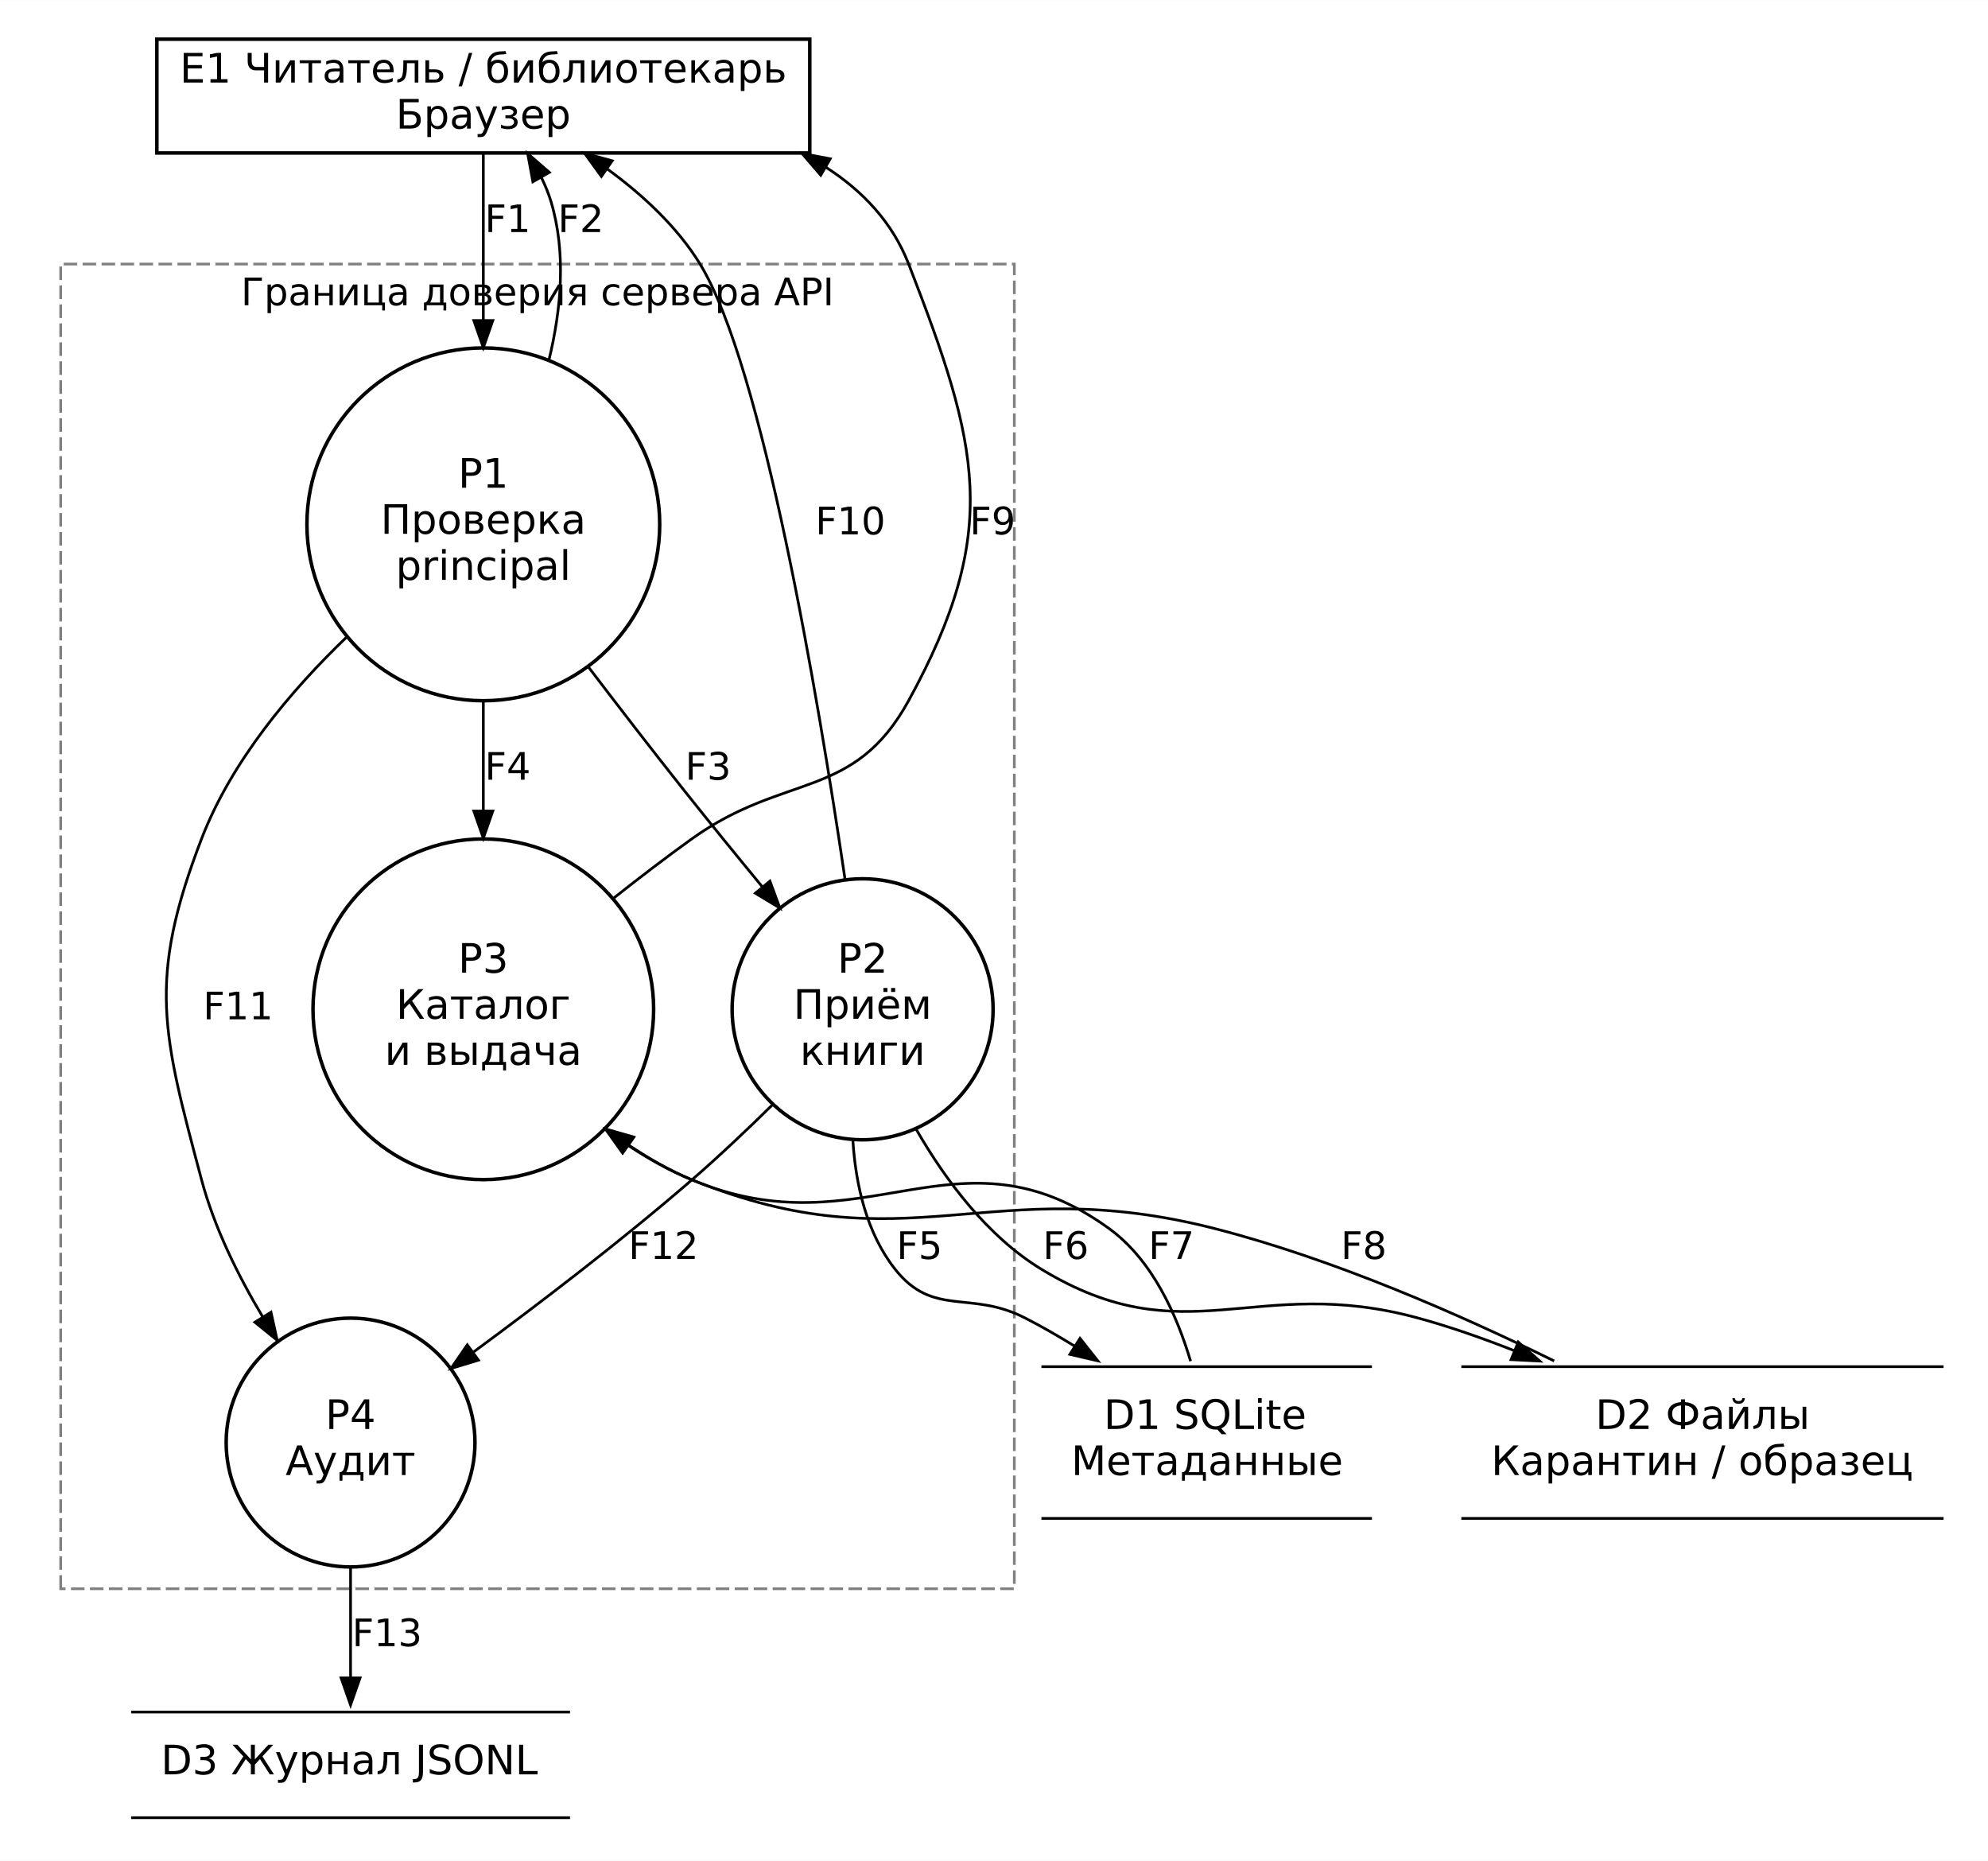
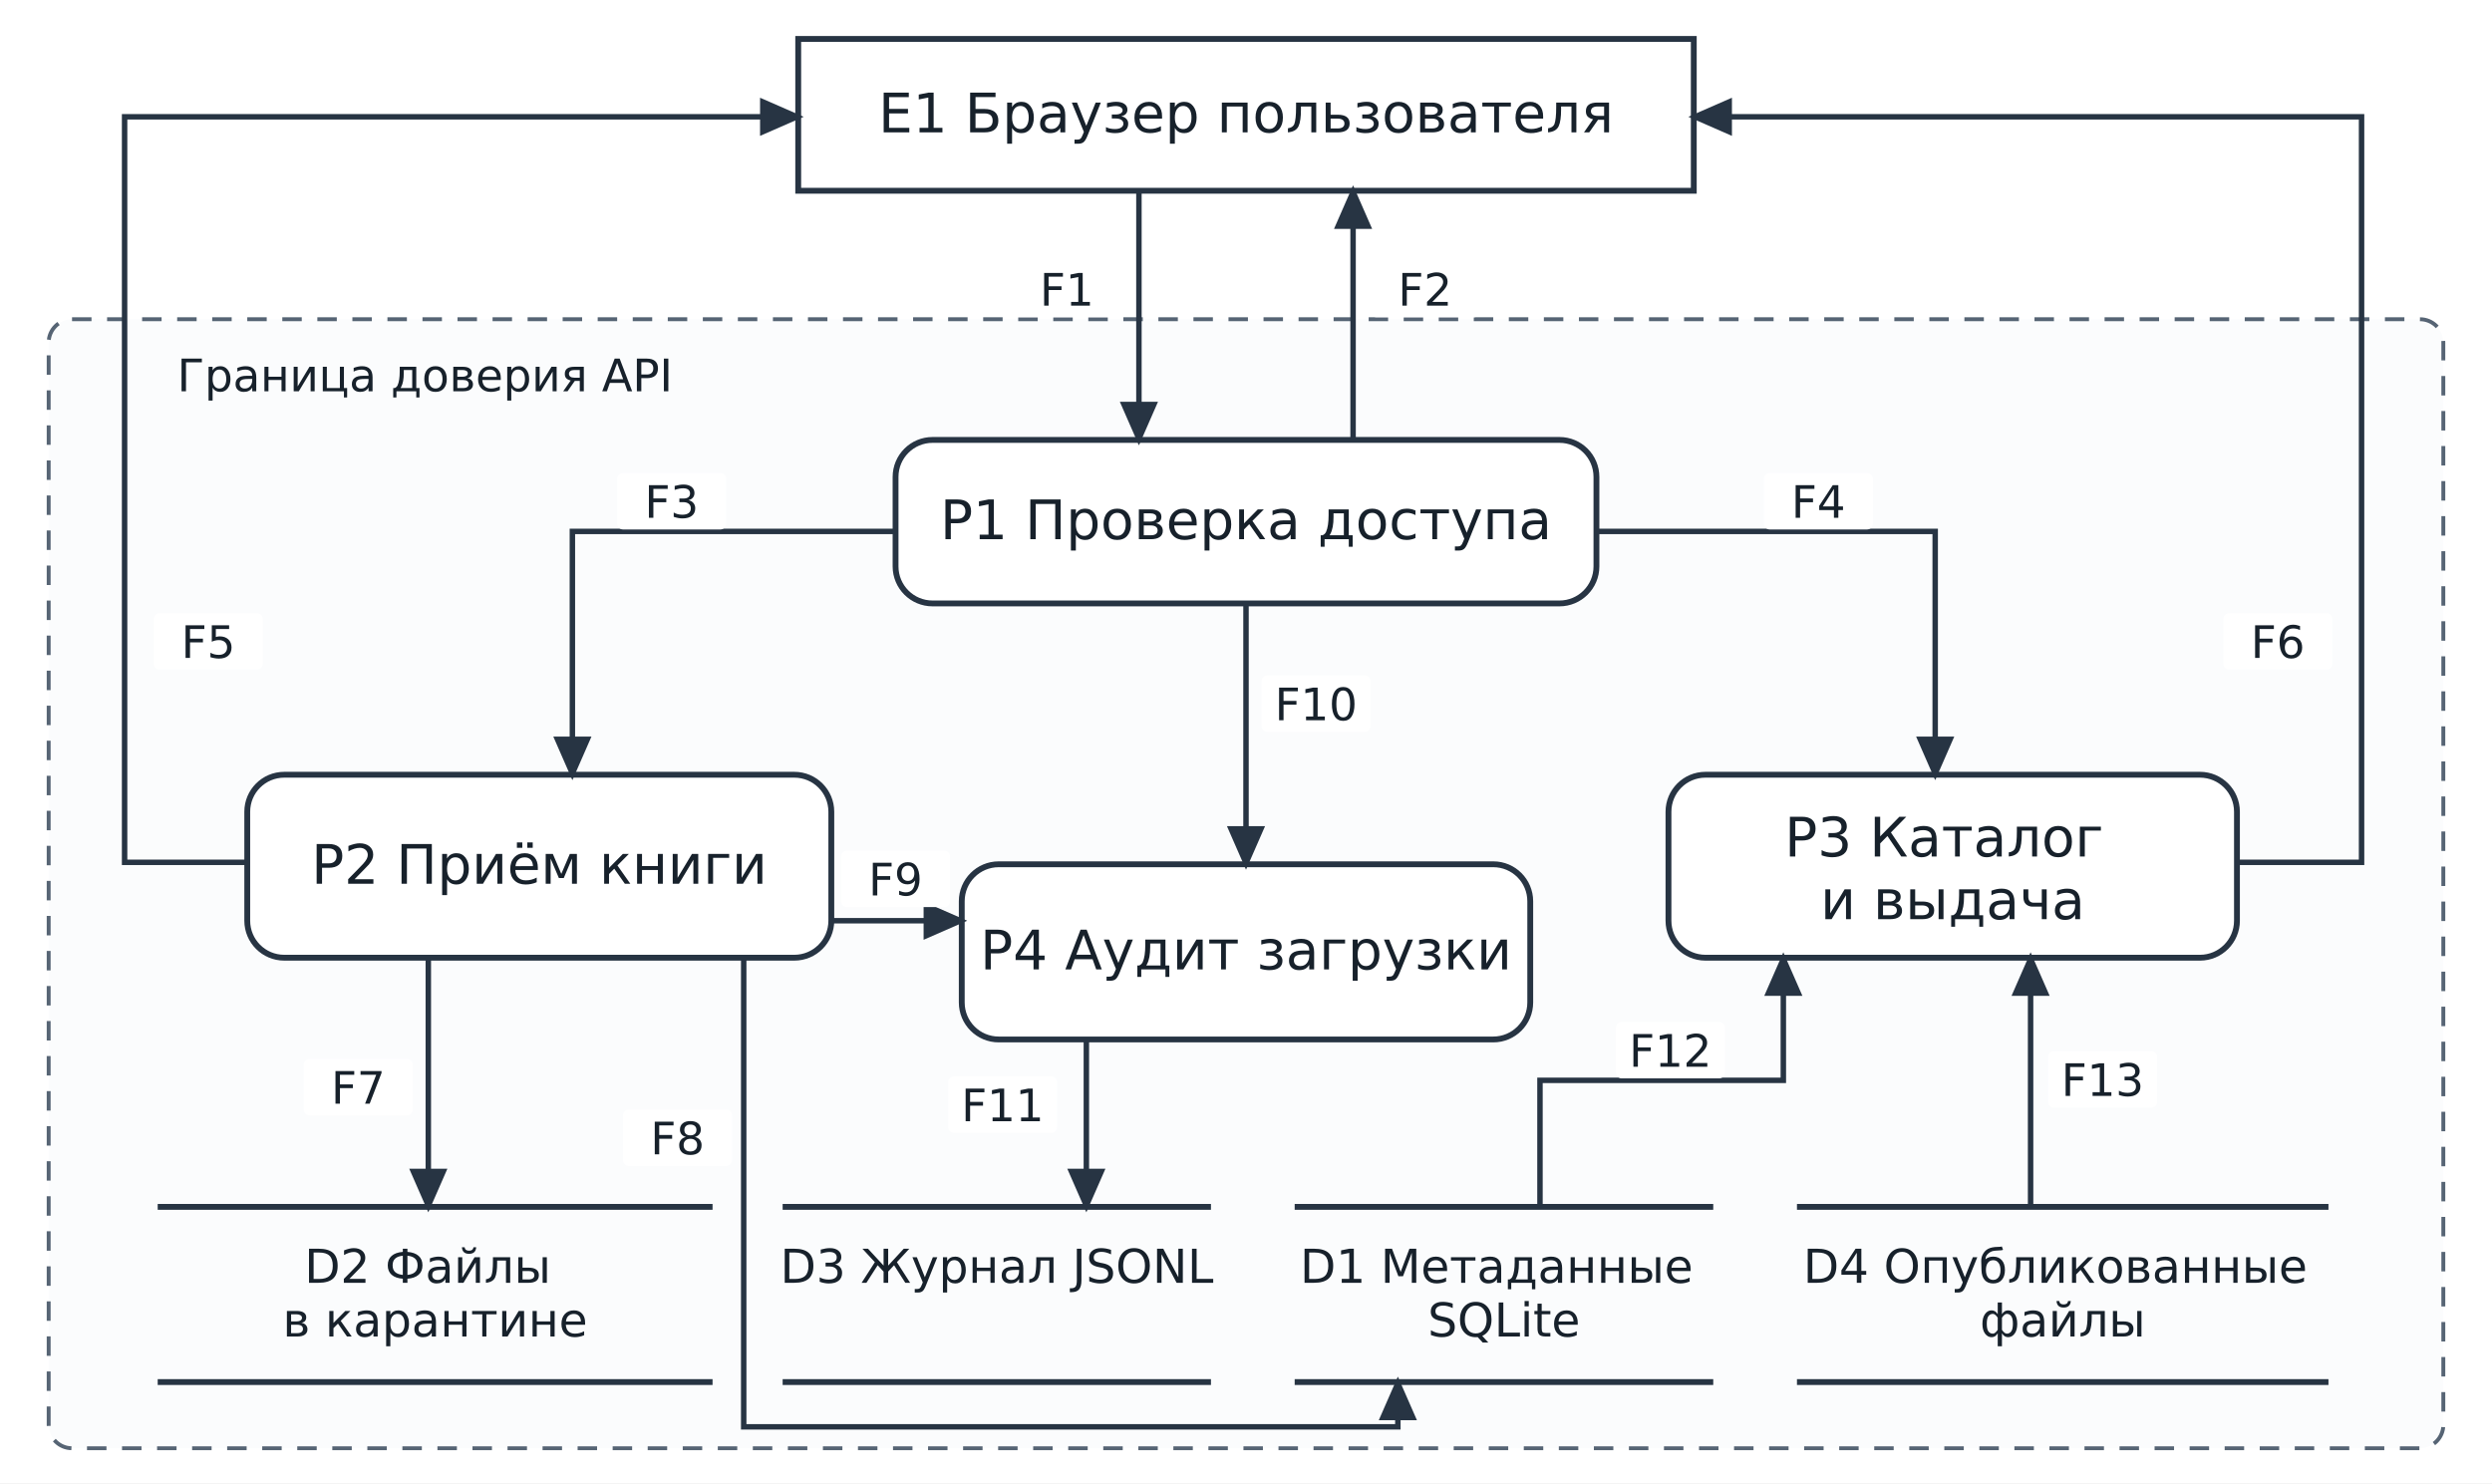
- <svg xmlns="http://www.w3.org/2000/svg" width="734pt" height="687pt" viewBox="0.00 0.00 733.80 686.70">
-   <g id="graph0" class="graph" transform="scale(1 1) rotate(0) translate(14.4 672.3)">
-     <polygon fill="white" stroke="transparent" points="-14.4,14.4 -14.4,-672.3 719.4,-672.3 719.4,14.4 -14.4,14.4" />
-     <g id="clust1" class="cluster">
-       <polygon fill="white" stroke="gray" stroke-dasharray="5,2" points="8,-86 8,-574.9 360,-574.9 360,-86 8,-86" />
-       <text text-anchor="middle" x="184" y="-559.7" font-family="DejaVu Sans" font-size="14.00">Граница доверия сервера API</text>
-     </g>
-     <g id="node1" class="node">
-       <polygon fill="none" stroke="black" stroke-width="1.3" points="284.5,-657.9 43.5,-657.9 43.5,-615.9 284.5,-615.9 284.5,-657.9" />
-       <text text-anchor="middle" x="164" y="-641.9" font-family="DejaVu Sans" font-size="15.00">E1 Читатель / библиотекарь</text>
-       <text text-anchor="middle" x="164" y="-624.9" font-family="DejaVu Sans" font-size="15.00">Браузер</text>
-     </g>
-     <g id="node2" class="node">
-       <ellipse fill="none" stroke="black" stroke-width="1.3" cx="164" cy="-478.84" rx="65.11" ry="65.11" />
-       <text text-anchor="middle" x="164" y="-492.34" font-family="DejaVu Sans" font-size="15.00">P1</text>
-       <text text-anchor="middle" x="164" y="-475.34" font-family="DejaVu Sans" font-size="15.00">Проверка</text>
-       <text text-anchor="middle" x="164" y="-458.34" font-family="DejaVu Sans" font-size="15.00">principal</text>
-     </g>
-     <g id="edge1" class="edge">
-       <path fill="none" stroke="black" d="M164,-615.81C164,-599.97 164,-576.81 164,-554.09" />
-       <polygon fill="black" stroke="black" points="167.5,-554.05 164,-544.05 160.5,-554.05 167.5,-554.05" />
-       <text text-anchor="middle" x="173" y="-586.7" font-family="DejaVu Sans" font-size="14.00">F1</text>
-     </g>
-     <g id="edge2" class="edge">
-       <path fill="none" stroke="black" d="M188.22,-539.47C192.8,-558.33 194.62,-579.13 189,-597.9 188.1,-600.9 186.88,-603.89 185.45,-606.79" />
-       <polygon fill="black" stroke="black" points="182.29,-605.27 180.37,-615.69 188.37,-608.74 182.29,-605.27" />
-       <text text-anchor="middle" x="200" y="-586.7" font-family="DejaVu Sans" font-size="14.00">F2</text>
-     </g>
-     <g id="node3" class="node">
-       <ellipse fill="none" stroke="black" stroke-width="1.3" cx="304" cy="-299.86" rx="48.17" ry="48.17" />
-       <text text-anchor="middle" x="304" y="-313.36" font-family="DejaVu Sans" font-size="15.00">P2</text>
-       <text text-anchor="middle" x="304" y="-296.36" font-family="DejaVu Sans" font-size="15.00">Приём</text>
-       <text text-anchor="middle" x="304" y="-279.36" font-family="DejaVu Sans" font-size="15.00">книги</text>
-     </g>
-     <g id="edge3" class="edge">
-       <path fill="none" stroke="black" d="M202.61,-426.43C213.9,-411.61 226.34,-395.48 238,-380.79 247.27,-369.11 257.46,-356.61 266.99,-345.05" />
-       <polygon fill="black" stroke="black" points="269.79,-347.16 273.47,-337.22 264.4,-342.7 269.79,-347.16" />
-       <text text-anchor="middle" x="247" y="-384.59" font-family="DejaVu Sans" font-size="14.00">F3</text>
-     </g>
-     <g id="node4" class="node">
-       <ellipse fill="none" stroke="black" stroke-width="1.3" cx="164" cy="-299.86" rx="62.87" ry="62.87" />
-       <text text-anchor="middle" x="164" y="-313.36" font-family="DejaVu Sans" font-size="15.00">P3</text>
-       <text text-anchor="middle" x="164" y="-296.36" font-family="DejaVu Sans" font-size="15.00">Каталог</text>
-       <text text-anchor="middle" x="164" y="-279.36" font-family="DejaVu Sans" font-size="15.00">и выдача</text>
-     </g>
-     <g id="edge4" class="edge">
-       <path fill="none" stroke="black" d="M164,-413.7C164,-400.53 164,-386.59 164,-373.16" />
-       <polygon fill="black" stroke="black" points="167.5,-373.01 164,-363.01 160.5,-373.01 167.5,-373.01" />
-       <text text-anchor="middle" x="173" y="-384.59" font-family="DejaVu Sans" font-size="14.00">F4</text>
-     </g>
-     <g id="node5" class="node">
-       <ellipse fill="none" stroke="black" stroke-width="1.3" cx="115" cy="-139.96" rx="45.92" ry="45.92" />
-       <text text-anchor="middle" x="115" y="-144.96" font-family="DejaVu Sans" font-size="15.00">P4</text>
-       <text text-anchor="middle" x="115" y="-127.96" font-family="DejaVu Sans" font-size="15.00">Аудит</text>
-     </g>
-     <g id="edge11" class="edge">
-       <path fill="none" stroke="black" d="M113.68,-437.36C92.86,-417.38 71.03,-391.43 60,-362.79 39.9,-310.58 45.61,-290.98 60,-236.92 64.67,-219.4 73.38,-201.74 82.51,-186.43" />
-       <polygon fill="black" stroke="black" points="85.63,-188.06 87.91,-177.71 79.67,-184.37 85.63,-188.06" />
-       <text text-anchor="middle" x="73.5" y="-296.16" font-family="DejaVu Sans" font-size="14.00">F11</text>
-     </g>
-     <g id="edge10" class="edge">
-       <path fill="none" stroke="black" d="M297.54,-347.68C287.53,-415.54 267.05,-537.25 244,-574.9 235.55,-588.7 222.73,-600.51 209.81,-609.95" />
-       <polygon fill="black" stroke="black" points="207.58,-607.24 201.35,-615.82 211.57,-613 207.58,-607.24" />
-       <text text-anchor="middle" x="299.5" y="-475.14" font-family="DejaVu Sans" font-size="14.00">F10</text>
-     </g>
-     <g id="edge12" class="edge">
-       <path fill="none" stroke="black" d="M270.74,-264.62C261.35,-255.38 250.97,-245.56 241,-236.92 215.25,-214.62 184.91,-191.43 160.46,-173.43" />
-       <polygon fill="black" stroke="black" points="162.21,-170.37 152.07,-167.29 158.08,-176.02 162.21,-170.37" />
-       <text text-anchor="middle" x="230.5" y="-207.72" font-family="DejaVu Sans" font-size="14.00">F12</text>
-     </g>
-     <g id="node6" class="node">
-       <polyline fill="none" stroke="black" points="370,-111.96 492,-111.96 " />
-       <polyline fill="none" stroke="black" points="492,-167.96 370,-167.96 " />
-       <text text-anchor="start" x="393" y="-144.96" font-family="DejaVu Sans" font-size="15.00">D1 SQLite</text>
-       <text text-anchor="start" x="381" y="-127.96" font-family="DejaVu Sans" font-size="15.00">Метаданные</text>
-     </g>
-     <g id="edge5" class="edge">
-       <path fill="none" stroke="black" d="M300.4,-251.56C301.45,-234.99 305.49,-217.22 316,-203.92 330.13,-186.05 343.74,-196.34 364,-185.92 370.03,-182.83 376.17,-179.29 382.17,-175.6" />
-       <polygon fill="black" stroke="black" points="384.25,-178.42 390.82,-170.11 380.5,-172.51 384.25,-178.42" />
-       <text text-anchor="middle" x="325" y="-207.72" font-family="DejaVu Sans" font-size="14.00">F5</text>
-     </g>
-     <g id="node7" class="node">
-       <polyline fill="none" stroke="black" points="525,-111.96 703,-111.96 " />
-       <polyline fill="none" stroke="black" points="703,-167.96 525,-167.96 " />
-       <text text-anchor="start" x="574.5" y="-144.96" font-family="DejaVu Sans" font-size="15.00">D2 Файлы</text>
-       <text text-anchor="start" x="536" y="-127.96" font-family="DejaVu Sans" font-size="15.00">Карантин / образец</text>
-     </g>
-     <g id="edge6" class="edge">
-       <path fill="none" stroke="black" d="M323.77,-255.58C334.68,-236.64 350.1,-216.02 370,-203.92 423.24,-171.57 448.91,-202.34 509,-185.92 520.77,-182.71 532.95,-178.44 544.67,-173.81" />
-       <polygon fill="black" stroke="black" points="546,-177.05 553.94,-170.03 543.36,-170.56 546,-177.05" />
-       <text text-anchor="middle" x="379" y="-207.72" font-family="DejaVu Sans" font-size="14.00">F6</text>
-     </g>
-     <g id="edge9" class="edge">
-       <path fill="none" stroke="black" d="M212.25,-341C221.65,-348.43 231.52,-355.99 241,-362.79 275.26,-387.37 300.72,-376.82 321,-413.79 355.43,-476.57 346.89,-508.14 321,-574.9 315,-590.36 303.95,-601.97 290.39,-610.67" />
-       <polygon fill="black" stroke="black" points="288.55,-607.69 281.64,-615.72 292.05,-613.75 288.55,-607.69" />
-       <text text-anchor="middle" x="352" y="-475.14" font-family="DejaVu Sans" font-size="14.00">F9</text>
-     </g>
-     <g id="node8" class="node">
-       <polyline fill="none" stroke="black" points="34,-1.5 196,-1.5 " />
-       <polyline fill="none" stroke="black" points="196,-40.5 34,-40.5 " />
-       <text text-anchor="start" x="45" y="-17.5" font-family="DejaVu Sans" font-size="15.00">D3 Журнал JSONL</text>
-     </g>
-     <g id="edge13" class="edge">
-       <path fill="none" stroke="black" d="M115,-93.93C115,-80.37 115,-65.8 115,-53.37" />
-       <polygon fill="black" stroke="black" points="118.5,-53.09 115,-43.09 111.5,-53.09 118.5,-53.09" />
-       <text text-anchor="middle" x="128.5" y="-64.8" font-family="DejaVu Sans" font-size="14.00">F13</text>
-     </g>
-     <g id="edge7" class="edge">
-       <path fill="none" stroke="black" d="M425.06,-169.99C420.01,-187.01 410.93,-207.37 395,-218.92 339.21,-259.37 304.55,-210.29 241,-236.92 233.04,-240.26 225.23,-244.68 217.83,-249.62" />
-       <polygon fill="black" stroke="black" points="215.48,-247 209.34,-255.63 219.52,-252.71 215.48,-247" />
-       <text text-anchor="middle" x="418" y="-207.72" font-family="DejaVu Sans" font-size="14.00">F7</text>
-     </g>
-     <g id="edge8" class="edge">
-       <path fill="none" stroke="black" d="M559.26,-170.07C524.39,-187.23 477.71,-207.72 434,-218.92 350.55,-240.31 320.84,-204.55 241,-236.92 233,-240.17 225.17,-244.53 217.76,-249.44" />
-       <polygon fill="black" stroke="black" points="215.41,-246.81 209.25,-255.43 219.44,-252.53 215.41,-246.81" />
-       <text text-anchor="middle" x="489" y="-207.72" font-family="DejaVu Sans" font-size="14.00">F8</text>
-     </g>
-   </g>
+ <svg xmlns="http://www.w3.org/2000/svg" width="1280" height="762" viewBox="0 0 1280 762">
+   <defs>
+     <marker id="arrow" markerWidth="8" markerHeight="7" refX="7" refY="3.5" orient="auto">
+       <path d="M0 0L8 3.5L0 7Z" fill="#273443" />
+     </marker>
+   </defs>
+   <rect width="1280" height="762" fill="white" />
+   <rect x="25" y="164" width="1230" height="580" rx="12" fill="#fbfcfd" stroke="#566474" stroke-width="2" stroke-dasharray="10 8" />
+   <text x="91" y="201" text-anchor="start" font-family="DejaVu Sans" font-size="23" fill="#17212b">
+     <tspan x="91" dy="0">Граница доверия API</tspan>
+   </text>
+   <rect x="410" y="20" width="460" height="78" rx="0" fill="#fff" stroke="#273443" stroke-width="3" />
+   <text x="640.0" y="68.0" text-anchor="middle" font-family="DejaVu Sans" font-size="28" fill="#17212b">
+     <tspan x="640.0" dy="0">E1 Браузер пользователя</tspan>
+   </text>
+   <rect x="460" y="226" width="360" height="84" rx="19" fill="#fff" stroke="#273443" stroke-width="3" />
+   <text x="640.0" y="277.0" text-anchor="middle" font-family="DejaVu Sans" font-size="28" fill="#17212b">
+     <tspan x="640.0" dy="0">P1 Проверка доступа</tspan>
+   </text>
+   <rect x="127" y="398" width="300" height="94" rx="19" fill="#fff" stroke="#273443" stroke-width="3" />
+   <text x="277.0" y="454.0" text-anchor="middle" font-family="DejaVu Sans" font-size="28" fill="#17212b">
+     <tspan x="277.0" dy="0">P2 Приём книги</tspan>
+   </text>
+   <rect x="494" y="444" width="292" height="90" rx="19" fill="#fff" stroke="#273443" stroke-width="3" />
+   <text x="640.0" y="498.0" text-anchor="middle" font-family="DejaVu Sans" font-size="28" fill="#17212b">
+     <tspan x="640.0" dy="0">P4 Аудит загрузки</tspan>
+   </text>
+   <rect x="857" y="398" width="292" height="94" rx="19" fill="#fff" stroke="#273443" stroke-width="3" />
+   <text x="1003.0" y="440.0" text-anchor="middle" font-family="DejaVu Sans" font-size="28" fill="#17212b">
+     <tspan x="1003.0" dy="0">P3 Каталог</tspan>
+     <tspan x="1003.0" dy="32.2">и выдача</tspan>
+   </text>
+   <path d="M81 620h285m-285 90h285" fill="none" stroke="#273443" stroke-width="3" />
+   <text x="223.5" y="659" text-anchor="middle" font-family="DejaVu Sans" font-size="24" fill="#17212b">
+     <tspan x="223.5" dy="0">D2 Файлы</tspan>
+     <tspan x="223.5" dy="27.6">в карантине</tspan>
+   </text>
+   <path d="M402 620h220m-220 90h220" fill="none" stroke="#273443" stroke-width="3" />
+   <text x="512.0" y="659" text-anchor="middle" font-family="DejaVu Sans" font-size="24" fill="#17212b">
+     <tspan x="512.0" dy="0">D3 Журнал JSONL</tspan>
+   </text>
+   <path d="M665 620h215m-215 90h215" fill="none" stroke="#273443" stroke-width="3" />
+   <text x="772.5" y="659" text-anchor="middle" font-family="DejaVu Sans" font-size="24" fill="#17212b">
+     <tspan x="772.5" dy="0">D1 Метаданные</tspan>
+     <tspan x="772.5" dy="27.6">SQLite</tspan>
+   </text>
+   <path d="M923 620h273m-273 90h273" fill="none" stroke="#273443" stroke-width="3" />
+   <text x="1059.5" y="659" text-anchor="middle" font-family="DejaVu Sans" font-size="24" fill="#17212b">
+     <tspan x="1059.5" dy="0">D4 Опубликованные</tspan>
+     <tspan x="1059.5" dy="27.6">файлы</tspan>
+   </text>
+   <path d="M585 98V226" fill="none" stroke="#273443" stroke-width="2.8" marker-end="url(#arrow)" />
+   <rect x="520" y="134" width="56" height="29" rx="3" fill="white" />
+   <text x="548" y="157" text-anchor="middle" font-family="DejaVu Sans" font-size="23" fill="#17212b">
+     <tspan x="548" dy="0">F1</tspan>
+   </text>
+   <path d="M695 226V98" fill="none" stroke="#273443" stroke-width="2.8" marker-end="url(#arrow)" />
+   <rect x="704" y="134" width="56" height="29" rx="3" fill="white" />
+   <text x="732" y="157" text-anchor="middle" font-family="DejaVu Sans" font-size="23" fill="#17212b">
+     <tspan x="732" dy="0">F2</tspan>
+   </text>
+   <path d="M460 273H294V398" fill="none" stroke="#273443" stroke-width="2.8" marker-end="url(#arrow)" />
+   <rect x="317" y="243" width="56" height="29" rx="3" fill="white" />
+   <text x="345" y="266" text-anchor="middle" font-family="DejaVu Sans" font-size="23" fill="#17212b">
+     <tspan x="345" dy="0">F3</tspan>
+   </text>
+   <path d="M820 273H994V398" fill="none" stroke="#273443" stroke-width="2.8" marker-end="url(#arrow)" />
+   <rect x="906" y="243" width="56" height="29" rx="3" fill="white" />
+   <text x="934" y="266" text-anchor="middle" font-family="DejaVu Sans" font-size="23" fill="#17212b">
+     <tspan x="934" dy="0">F4</tspan>
+   </text>
+   <path d="M127 443H64V60H410" fill="none" stroke="#273443" stroke-width="2.8" marker-end="url(#arrow)" />
+   <rect x="79" y="315" width="56" height="29" rx="3" fill="white" />
+   <text x="107" y="338" text-anchor="middle" font-family="DejaVu Sans" font-size="23" fill="#17212b">
+     <tspan x="107" dy="0">F5</tspan>
+   </text>
+   <path d="M1149 443H1213V60H870" fill="none" stroke="#273443" stroke-width="2.8" marker-end="url(#arrow)" />
+   <rect x="1142" y="315" width="56" height="29" rx="3" fill="white" />
+   <text x="1170" y="338" text-anchor="middle" font-family="DejaVu Sans" font-size="23" fill="#17212b">
+     <tspan x="1170" dy="0">F6</tspan>
+   </text>
+   <path d="M220 492V620" fill="none" stroke="#273443" stroke-width="2.8" marker-end="url(#arrow)" />
+   <rect x="156" y="544" width="56" height="29" rx="3" fill="white" />
+   <text x="184" y="567" text-anchor="middle" font-family="DejaVu Sans" font-size="23" fill="#17212b">
+     <tspan x="184" dy="0">F7</tspan>
+   </text>
+   <path d="M382 492V733H718V710" fill="none" stroke="#273443" stroke-width="2.8" marker-end="url(#arrow)" />
+   <rect x="320" y="570" width="56" height="29" rx="3" fill="white" />
+   <text x="348" y="593" text-anchor="middle" font-family="DejaVu Sans" font-size="23" fill="#17212b">
+     <tspan x="348" dy="0">F8</tspan>
+   </text>
+   <path d="M427 473H494" fill="none" stroke="#273443" stroke-width="2.8" marker-end="url(#arrow)" />
+   <rect x="432" y="437" width="56" height="29" rx="3" fill="white" />
+   <text x="460" y="460" text-anchor="middle" font-family="DejaVu Sans" font-size="23" fill="#17212b">
+     <tspan x="460" dy="0">F9</tspan>
+   </text>
+   <path d="M640 310V444" fill="none" stroke="#273443" stroke-width="2.8" marker-end="url(#arrow)" />
+   <rect x="648" y="347" width="56" height="29" rx="3" fill="white" />
+   <text x="676" y="370" text-anchor="middle" font-family="DejaVu Sans" font-size="23" fill="#17212b">
+     <tspan x="676" dy="0">F10</tspan>
+   </text>
+   <path d="M558 534V620" fill="none" stroke="#273443" stroke-width="2.8" marker-end="url(#arrow)" />
+   <rect x="487" y="553" width="56" height="29" rx="3" fill="white" />
+   <text x="515" y="576" text-anchor="middle" font-family="DejaVu Sans" font-size="23" fill="#17212b">
+     <tspan x="515" dy="0">F11</tspan>
+   </text>
+   <path d="M791 620V555H916V492" fill="none" stroke="#273443" stroke-width="2.8" marker-end="url(#arrow)" />
+   <rect x="830" y="525" width="56" height="29" rx="3" fill="white" />
+   <text x="858" y="548" text-anchor="middle" font-family="DejaVu Sans" font-size="23" fill="#17212b">
+     <tspan x="858" dy="0">F12</tspan>
+   </text>
+   <path d="M1043 620V492" fill="none" stroke="#273443" stroke-width="2.8" marker-end="url(#arrow)" />
+   <rect x="1052" y="540" width="56" height="29" rx="3" fill="white" />
+   <text x="1080" y="563" text-anchor="middle" font-family="DejaVu Sans" font-size="23" fill="#17212b">
+     <tspan x="1080" dy="0">F13</tspan>
+   </text>
</svg>
